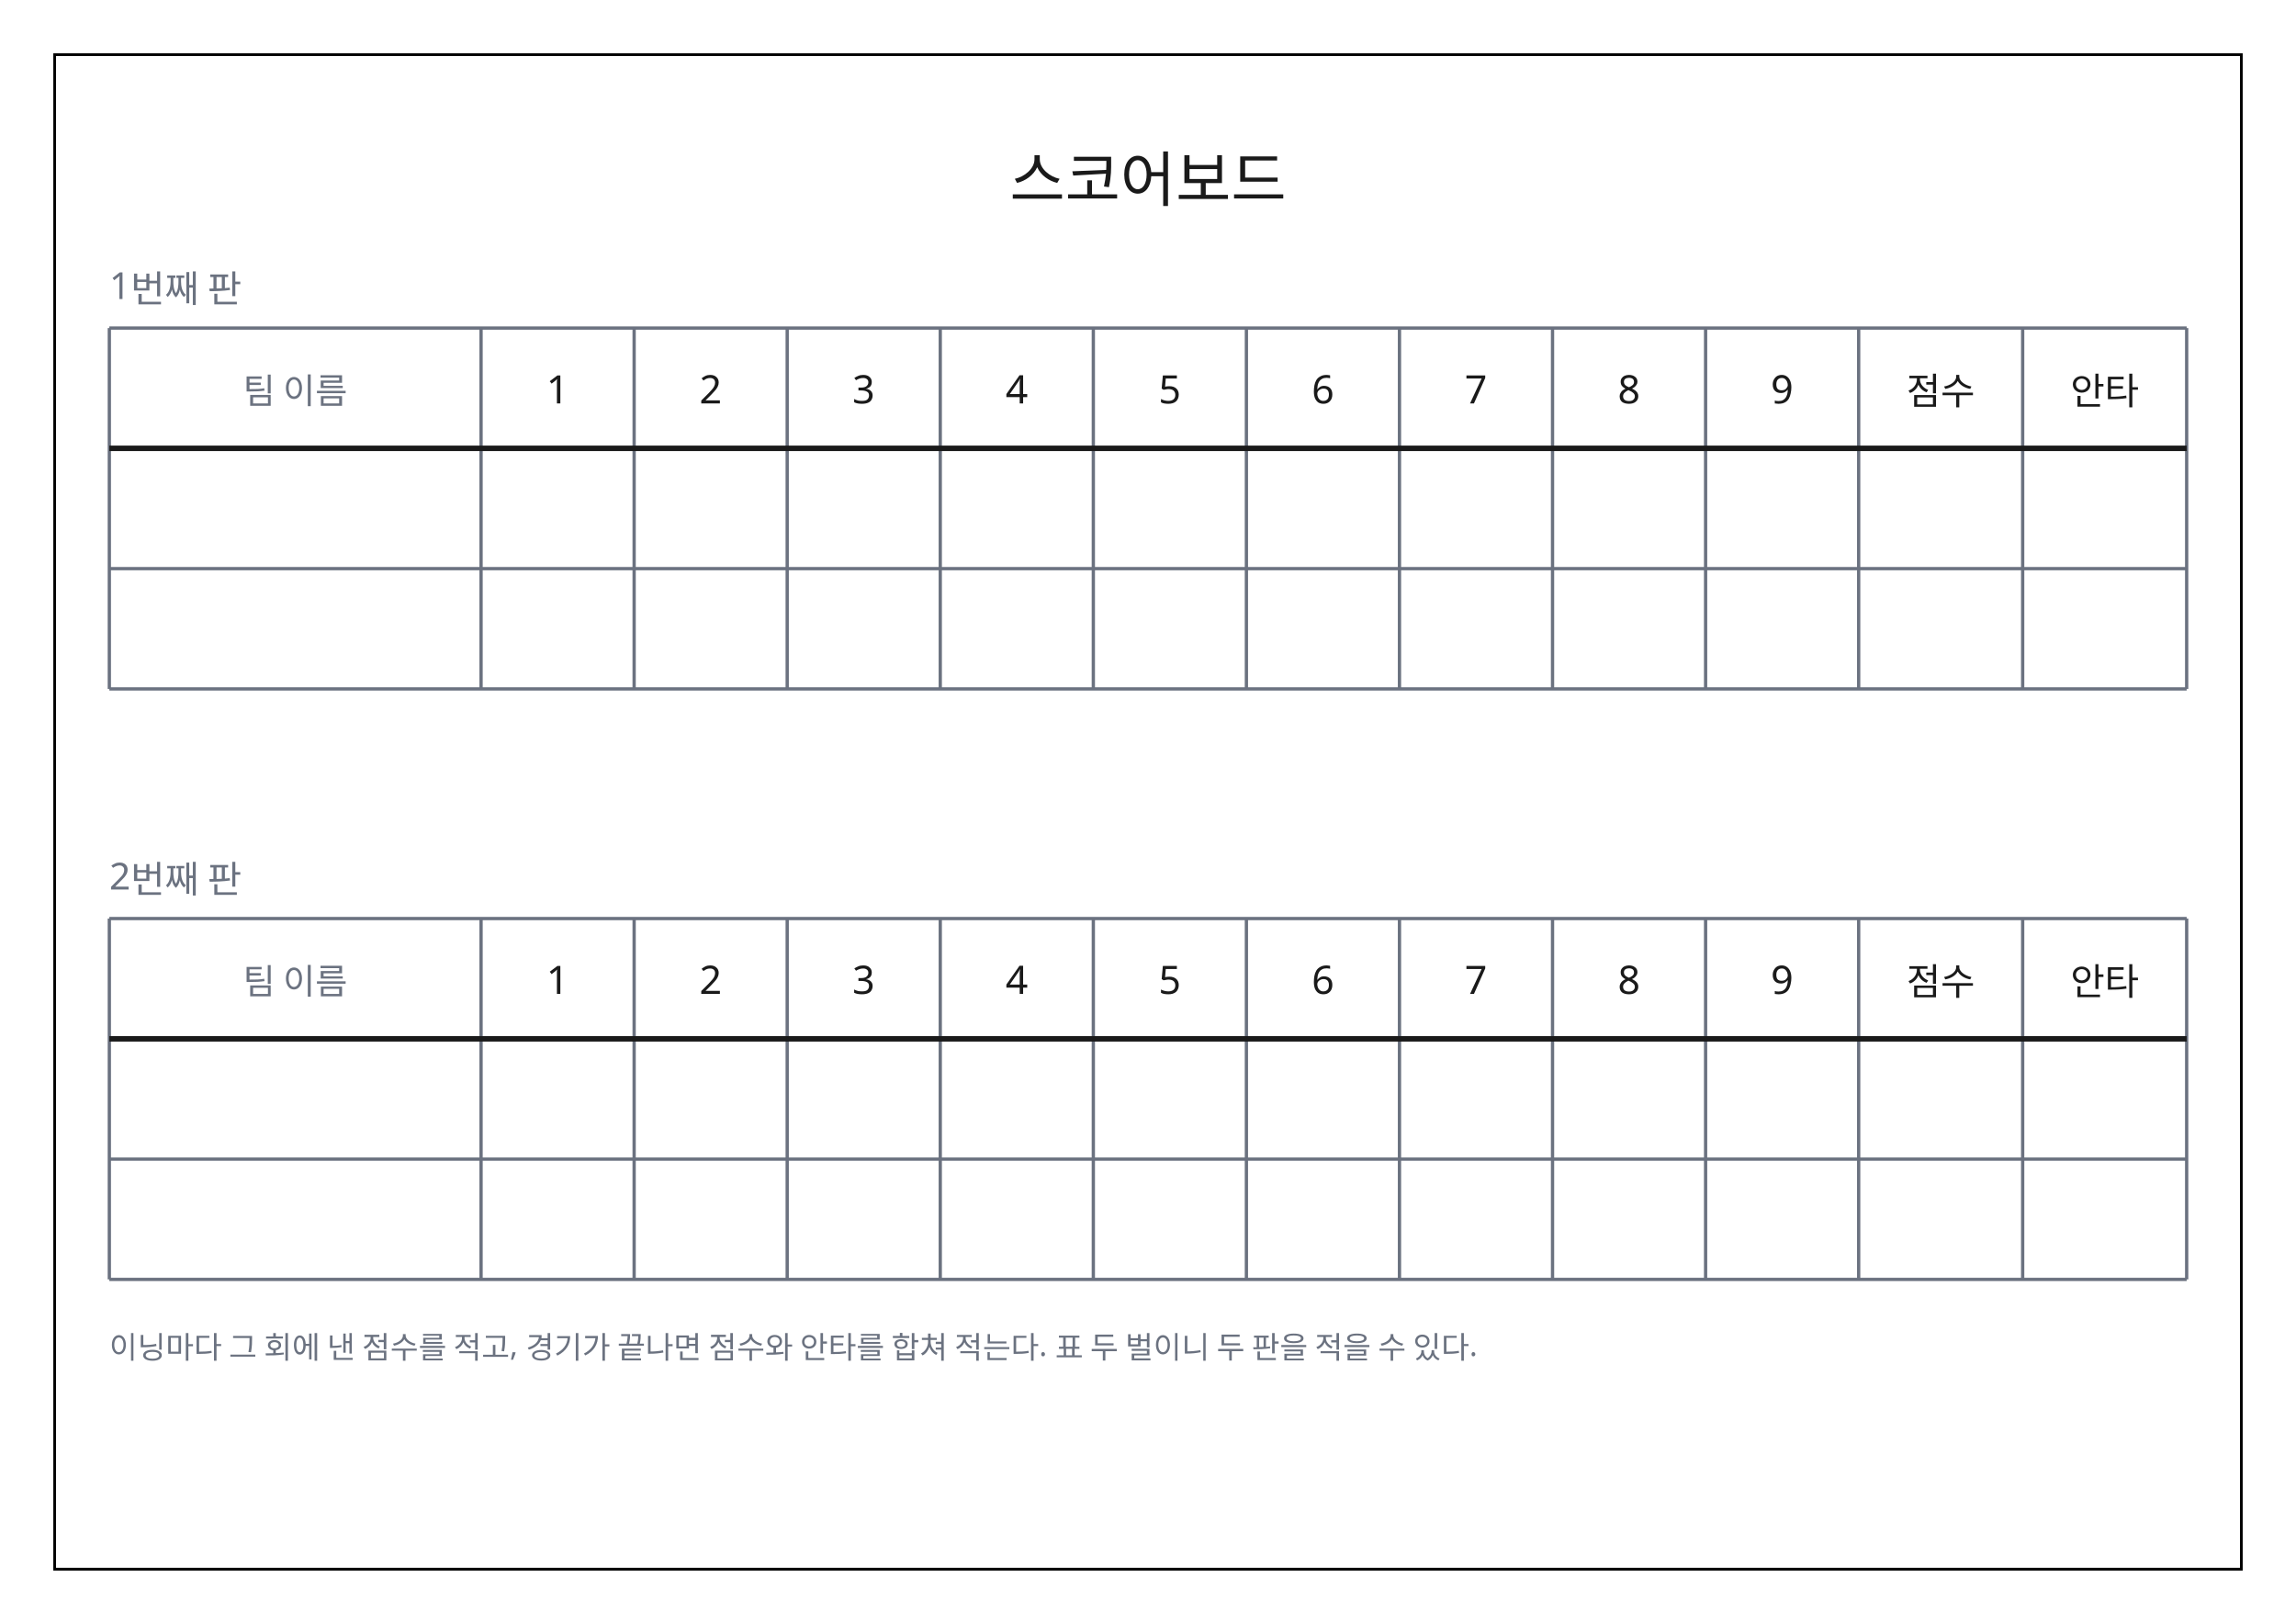
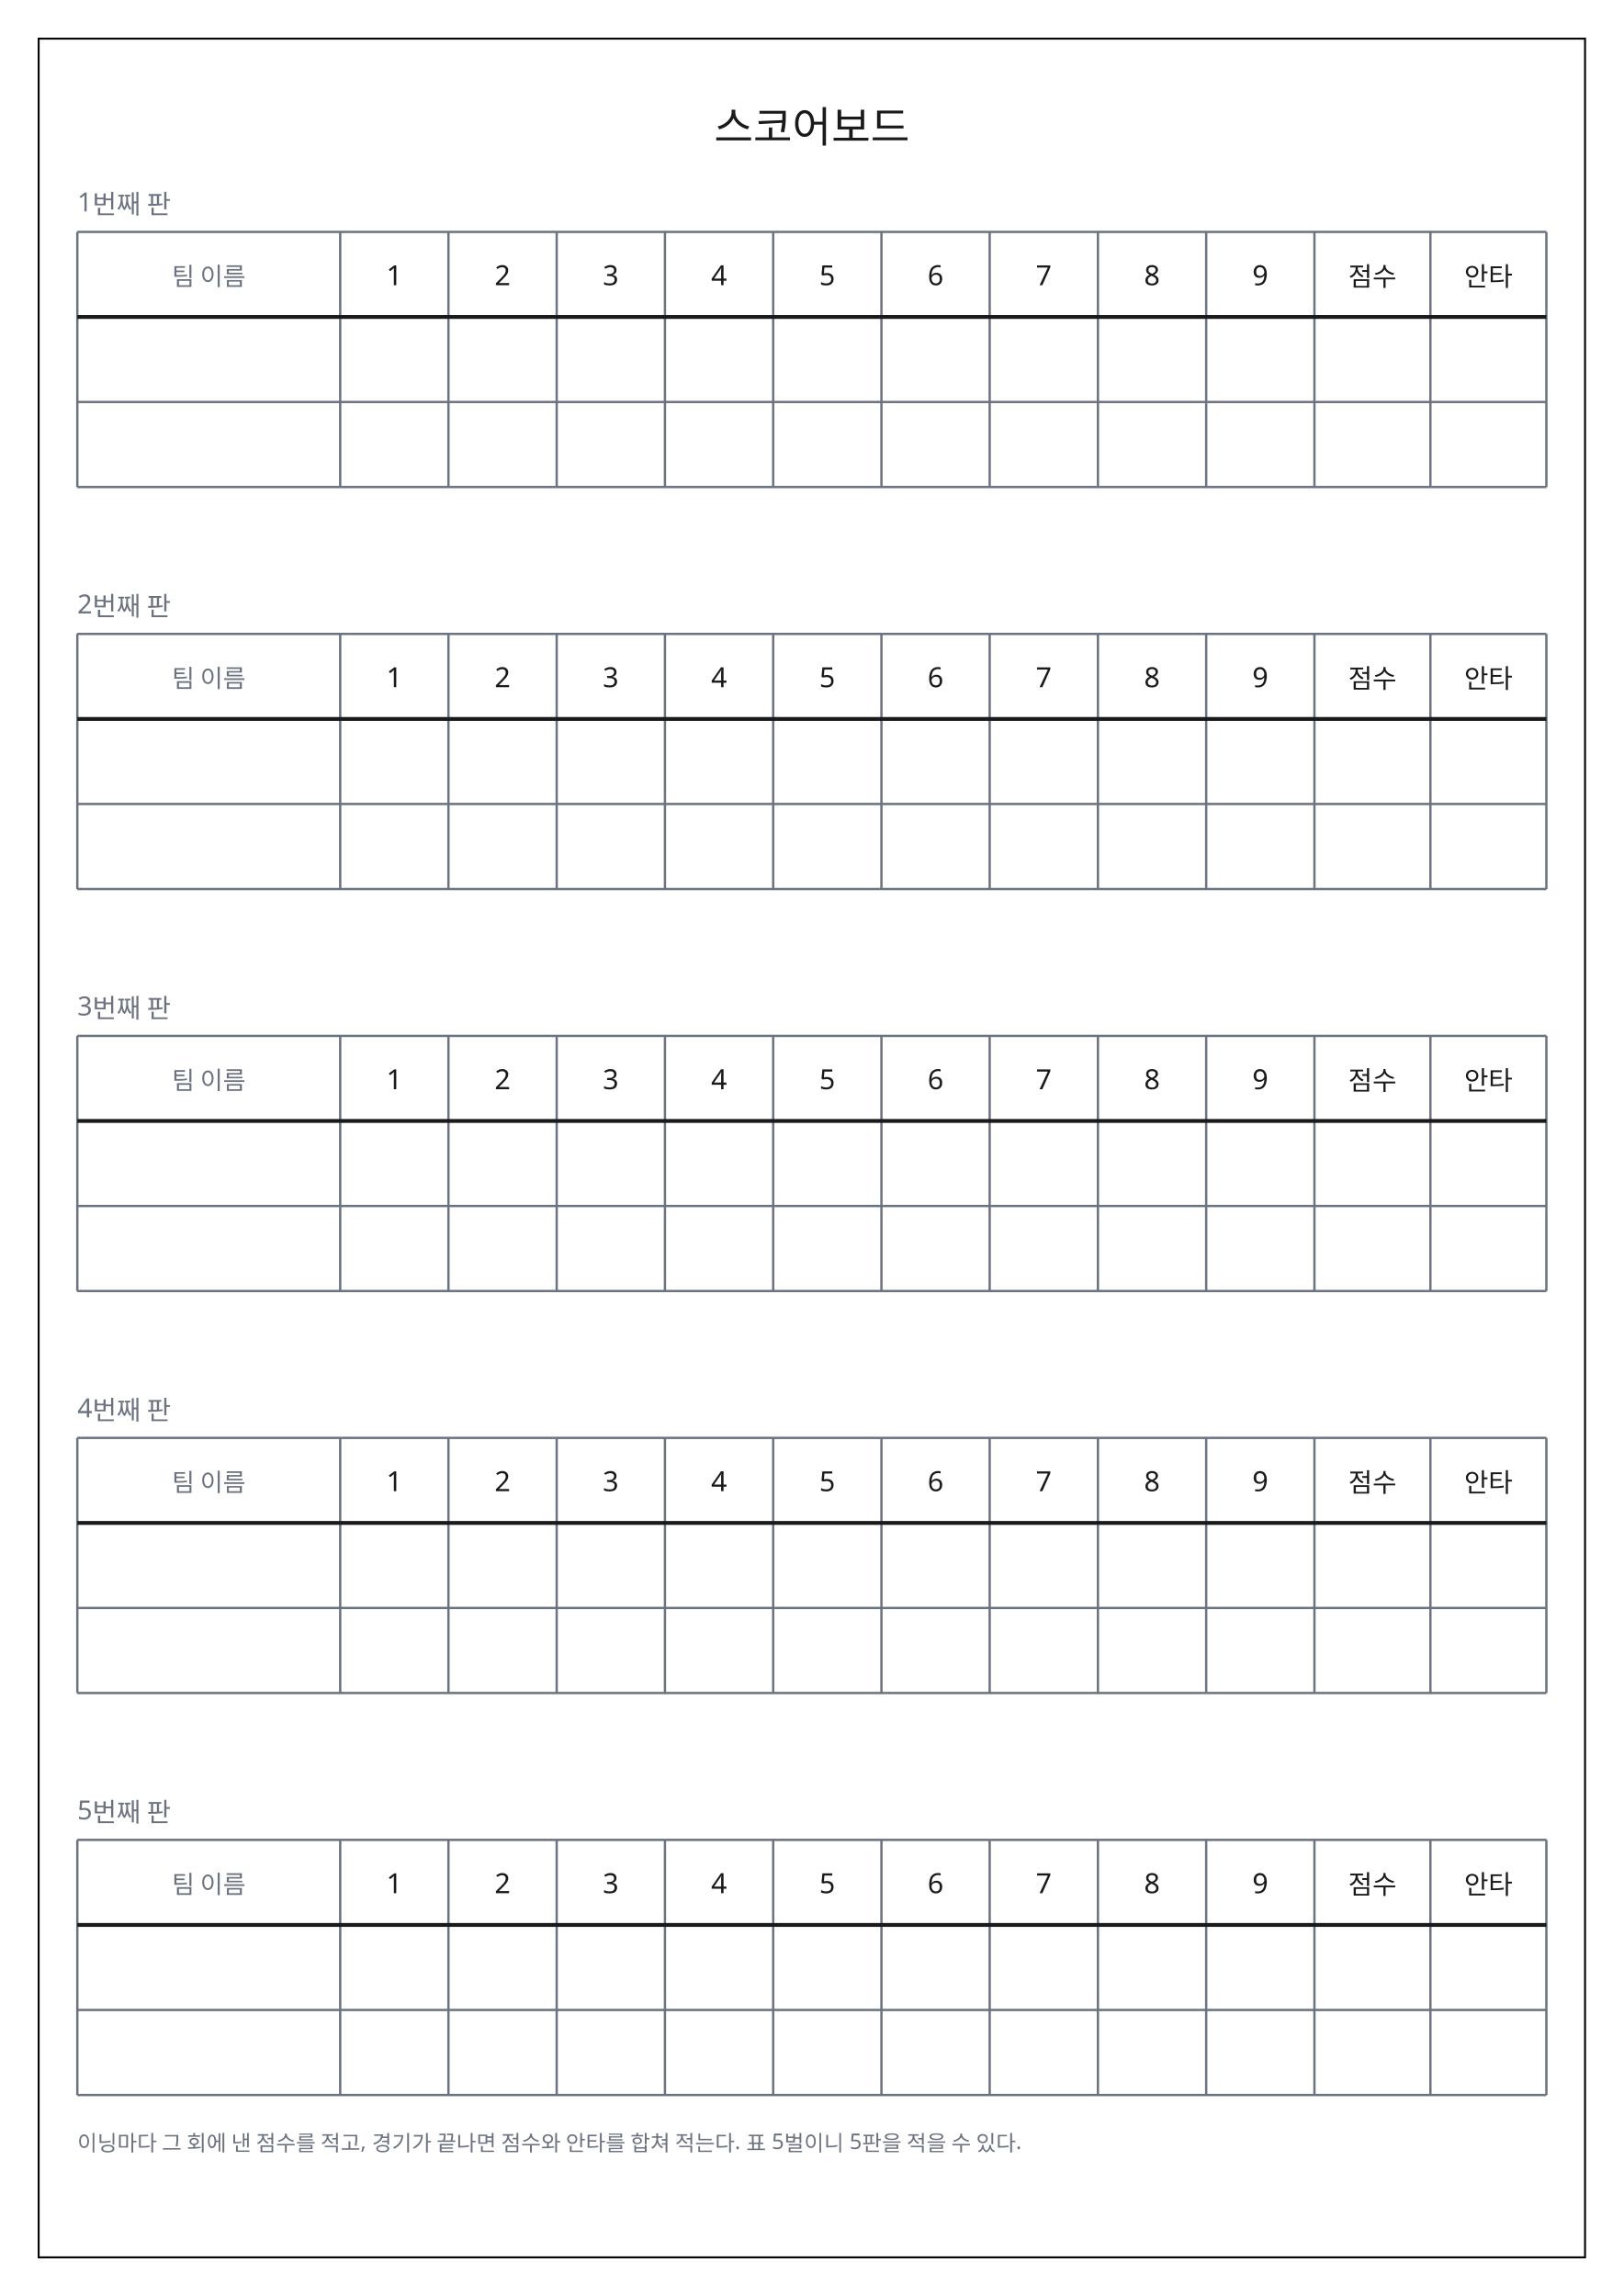
- <svg xmlns="http://www.w3.org/2000/svg" width="210mm" height="148.5mm" viewBox="0 0 210 148.5" font-family="Noto Sans KR">
+ <svg xmlns="http://www.w3.org/2000/svg" width="210mm" height="297mm" viewBox="0 0 210 297" font-family="Noto Sans KR">
  <g id="pc-cut" fill="none" stroke="#000000" stroke-width="0.25" stroke-linecap="butt">
-     <rect x="5" y="5" width="200" height="138.5" />
+     <rect x="5" y="5" width="200" height="287" />
  </g>
  <g id="pc-art" fill="#1a1a1a" stroke="none">
    <text x="105" y="16" font-size="5.5" dominant-baseline="central" text-anchor="middle">스코어보드</text>
    <text x="10" y="26" font-size="3.4" dominant-baseline="central" fill="#6b7280" text-anchor="start">1번째 판</text>
    <g fill="none" stroke="#6b7280" stroke-width="0.3">
      <line x1="10" y1="30" x2="10" y2="63" />
      <line x1="44" y1="30" x2="44" y2="63" />
      <line x1="58" y1="30" x2="58" y2="63" />
      <line x1="72" y1="30" x2="72" y2="63" />
      <line x1="86" y1="30" x2="86" y2="63" />
      <line x1="100" y1="30" x2="100" y2="63" />
      <line x1="114" y1="30" x2="114" y2="63" />
      <line x1="128" y1="30" x2="128" y2="63" />
      <line x1="142" y1="30" x2="142" y2="63" />
      <line x1="156" y1="30" x2="156" y2="63" />
      <line x1="170" y1="30" x2="170" y2="63" />
      <line x1="185" y1="30" x2="185" y2="63" />
      <line x1="200" y1="30" x2="200" y2="63" />
      <line x1="10" y1="30" x2="200" y2="30" />
      <line x1="10" y1="52" x2="200" y2="52" />
      <line x1="10" y1="63" x2="200" y2="63" />
      <line x1="10" y1="41" x2="200" y2="41" stroke-width="0.5" stroke="#1a1a1a" />
    </g>
    <text x="27" y="35.5" font-size="3.2" dominant-baseline="central" text-anchor="middle" fill="#6b7280">팀 이름</text>
    <text x="51" y="35.5" font-size="3.6" dominant-baseline="central" text-anchor="middle">1</text>
    <text x="65" y="35.5" font-size="3.6" dominant-baseline="central" text-anchor="middle">2</text>
    <text x="79" y="35.5" font-size="3.6" dominant-baseline="central" text-anchor="middle">3</text>
    <text x="93" y="35.5" font-size="3.6" dominant-baseline="central" text-anchor="middle">4</text>
    <text x="107" y="35.5" font-size="3.6" dominant-baseline="central" text-anchor="middle">5</text>
    <text x="121" y="35.5" font-size="3.6" dominant-baseline="central" text-anchor="middle">6</text>
    <text x="135" y="35.5" font-size="3.6" dominant-baseline="central" text-anchor="middle">7</text>
    <text x="149" y="35.5" font-size="3.6" dominant-baseline="central" text-anchor="middle">8</text>
    <text x="163" y="35.5" font-size="3.6" dominant-baseline="central" text-anchor="middle">9</text>
    <text x="177.5" y="35.5" font-size="3.4" dominant-baseline="central" text-anchor="middle">점수</text>
    <text x="192.5" y="35.5" font-size="3.4" dominant-baseline="central" text-anchor="middle">안타</text>
-     <text x="10" y="80" font-size="3.4" dominant-baseline="central" fill="#6b7280" text-anchor="start">2번째 판</text>
+     <text x="10" y="78" font-size="3.4" dominant-baseline="central" fill="#6b7280" text-anchor="start">2번째 판</text>
    <g fill="none" stroke="#6b7280" stroke-width="0.3">
-       <line x1="10" y1="84" x2="10" y2="117" />
-       <line x1="44" y1="84" x2="44" y2="117" />
-       <line x1="58" y1="84" x2="58" y2="117" />
-       <line x1="72" y1="84" x2="72" y2="117" />
-       <line x1="86" y1="84" x2="86" y2="117" />
-       <line x1="100" y1="84" x2="100" y2="117" />
-       <line x1="114" y1="84" x2="114" y2="117" />
-       <line x1="128" y1="84" x2="128" y2="117" />
-       <line x1="142" y1="84" x2="142" y2="117" />
-       <line x1="156" y1="84" x2="156" y2="117" />
-       <line x1="170" y1="84" x2="170" y2="117" />
-       <line x1="185" y1="84" x2="185" y2="117" />
-       <line x1="200" y1="84" x2="200" y2="117" />
-       <line x1="10" y1="84" x2="200" y2="84" />
-       <line x1="10" y1="106" x2="200" y2="106" />
-       <line x1="10" y1="117" x2="200" y2="117" />
-       <line x1="10" y1="95" x2="200" y2="95" stroke-width="0.5" stroke="#1a1a1a" />
+       <line x1="10" y1="82" x2="10" y2="115" />
+       <line x1="44" y1="82" x2="44" y2="115" />
+       <line x1="58" y1="82" x2="58" y2="115" />
+       <line x1="72" y1="82" x2="72" y2="115" />
+       <line x1="86" y1="82" x2="86" y2="115" />
+       <line x1="100" y1="82" x2="100" y2="115" />
+       <line x1="114" y1="82" x2="114" y2="115" />
+       <line x1="128" y1="82" x2="128" y2="115" />
+       <line x1="142" y1="82" x2="142" y2="115" />
+       <line x1="156" y1="82" x2="156" y2="115" />
+       <line x1="170" y1="82" x2="170" y2="115" />
+       <line x1="185" y1="82" x2="185" y2="115" />
+       <line x1="200" y1="82" x2="200" y2="115" />
+       <line x1="10" y1="82" x2="200" y2="82" />
+       <line x1="10" y1="104" x2="200" y2="104" />
+       <line x1="10" y1="115" x2="200" y2="115" />
+       <line x1="10" y1="93" x2="200" y2="93" stroke-width="0.5" stroke="#1a1a1a" />
    </g>
-     <text x="27" y="89.5" font-size="3.2" dominant-baseline="central" text-anchor="middle" fill="#6b7280">팀 이름</text>
-     <text x="51" y="89.5" font-size="3.6" dominant-baseline="central" text-anchor="middle">1</text>
-     <text x="65" y="89.5" font-size="3.6" dominant-baseline="central" text-anchor="middle">2</text>
-     <text x="79" y="89.5" font-size="3.6" dominant-baseline="central" text-anchor="middle">3</text>
-     <text x="93" y="89.5" font-size="3.6" dominant-baseline="central" text-anchor="middle">4</text>
-     <text x="107" y="89.5" font-size="3.6" dominant-baseline="central" text-anchor="middle">5</text>
-     <text x="121" y="89.5" font-size="3.6" dominant-baseline="central" text-anchor="middle">6</text>
-     <text x="135" y="89.5" font-size="3.6" dominant-baseline="central" text-anchor="middle">7</text>
-     <text x="149" y="89.5" font-size="3.6" dominant-baseline="central" text-anchor="middle">8</text>
-     <text x="163" y="89.5" font-size="3.6" dominant-baseline="central" text-anchor="middle">9</text>
-     <text x="177.5" y="89.5" font-size="3.4" dominant-baseline="central" text-anchor="middle">점수</text>
-     <text x="192.5" y="89.5" font-size="3.4" dominant-baseline="central" text-anchor="middle">안타</text>
-     <text x="10" y="123" font-size="2.8" dominant-baseline="central" fill="#6b7280" text-anchor="start">이닝마다 그 회에 낸 점수를 적고, 경기가 끝나면 점수와 안타를 합쳐 적는다. 표 두 벌이니 두 판을 적을 수 있다.</text>
+     <text x="27" y="87.5" font-size="3.2" dominant-baseline="central" text-anchor="middle" fill="#6b7280">팀 이름</text>
+     <text x="51" y="87.5" font-size="3.6" dominant-baseline="central" text-anchor="middle">1</text>
+     <text x="65" y="87.5" font-size="3.6" dominant-baseline="central" text-anchor="middle">2</text>
+     <text x="79" y="87.5" font-size="3.6" dominant-baseline="central" text-anchor="middle">3</text>
+     <text x="93" y="87.5" font-size="3.6" dominant-baseline="central" text-anchor="middle">4</text>
+     <text x="107" y="87.5" font-size="3.6" dominant-baseline="central" text-anchor="middle">5</text>
+     <text x="121" y="87.5" font-size="3.6" dominant-baseline="central" text-anchor="middle">6</text>
+     <text x="135" y="87.5" font-size="3.6" dominant-baseline="central" text-anchor="middle">7</text>
+     <text x="149" y="87.5" font-size="3.6" dominant-baseline="central" text-anchor="middle">8</text>
+     <text x="163" y="87.5" font-size="3.6" dominant-baseline="central" text-anchor="middle">9</text>
+     <text x="177.5" y="87.5" font-size="3.4" dominant-baseline="central" text-anchor="middle">점수</text>
+     <text x="192.5" y="87.5" font-size="3.4" dominant-baseline="central" text-anchor="middle">안타</text>
+     <text x="10" y="130" font-size="3.4" dominant-baseline="central" fill="#6b7280" text-anchor="start">3번째 판</text>
+     <g fill="none" stroke="#6b7280" stroke-width="0.3">
+       <line x1="10" y1="134" x2="10" y2="167" />
+       <line x1="44" y1="134" x2="44" y2="167" />
+       <line x1="58" y1="134" x2="58" y2="167" />
+       <line x1="72" y1="134" x2="72" y2="167" />
+       <line x1="86" y1="134" x2="86" y2="167" />
+       <line x1="100" y1="134" x2="100" y2="167" />
+       <line x1="114" y1="134" x2="114" y2="167" />
+       <line x1="128" y1="134" x2="128" y2="167" />
+       <line x1="142" y1="134" x2="142" y2="167" />
+       <line x1="156" y1="134" x2="156" y2="167" />
+       <line x1="170" y1="134" x2="170" y2="167" />
+       <line x1="185" y1="134" x2="185" y2="167" />
+       <line x1="200" y1="134" x2="200" y2="167" />
+       <line x1="10" y1="134" x2="200" y2="134" />
+       <line x1="10" y1="156" x2="200" y2="156" />
+       <line x1="10" y1="167" x2="200" y2="167" />
+       <line x1="10" y1="145" x2="200" y2="145" stroke-width="0.5" stroke="#1a1a1a" />
+     </g>
+     <text x="27" y="139.5" font-size="3.2" dominant-baseline="central" text-anchor="middle" fill="#6b7280">팀 이름</text>
+     <text x="51" y="139.5" font-size="3.6" dominant-baseline="central" text-anchor="middle">1</text>
+     <text x="65" y="139.5" font-size="3.6" dominant-baseline="central" text-anchor="middle">2</text>
+     <text x="79" y="139.5" font-size="3.6" dominant-baseline="central" text-anchor="middle">3</text>
+     <text x="93" y="139.5" font-size="3.6" dominant-baseline="central" text-anchor="middle">4</text>
+     <text x="107" y="139.5" font-size="3.6" dominant-baseline="central" text-anchor="middle">5</text>
+     <text x="121" y="139.5" font-size="3.6" dominant-baseline="central" text-anchor="middle">6</text>
+     <text x="135" y="139.5" font-size="3.6" dominant-baseline="central" text-anchor="middle">7</text>
+     <text x="149" y="139.5" font-size="3.6" dominant-baseline="central" text-anchor="middle">8</text>
+     <text x="163" y="139.5" font-size="3.6" dominant-baseline="central" text-anchor="middle">9</text>
+     <text x="177.5" y="139.5" font-size="3.4" dominant-baseline="central" text-anchor="middle">점수</text>
+     <text x="192.5" y="139.5" font-size="3.4" dominant-baseline="central" text-anchor="middle">안타</text>
+     <text x="10" y="182" font-size="3.4" dominant-baseline="central" fill="#6b7280" text-anchor="start">4번째 판</text>
+     <g fill="none" stroke="#6b7280" stroke-width="0.3">
+       <line x1="10" y1="186" x2="10" y2="219" />
+       <line x1="44" y1="186" x2="44" y2="219" />
+       <line x1="58" y1="186" x2="58" y2="219" />
+       <line x1="72" y1="186" x2="72" y2="219" />
+       <line x1="86" y1="186" x2="86" y2="219" />
+       <line x1="100" y1="186" x2="100" y2="219" />
+       <line x1="114" y1="186" x2="114" y2="219" />
+       <line x1="128" y1="186" x2="128" y2="219" />
+       <line x1="142" y1="186" x2="142" y2="219" />
+       <line x1="156" y1="186" x2="156" y2="219" />
+       <line x1="170" y1="186" x2="170" y2="219" />
+       <line x1="185" y1="186" x2="185" y2="219" />
+       <line x1="200" y1="186" x2="200" y2="219" />
+       <line x1="10" y1="186" x2="200" y2="186" />
+       <line x1="10" y1="208" x2="200" y2="208" />
+       <line x1="10" y1="219" x2="200" y2="219" />
+       <line x1="10" y1="197" x2="200" y2="197" stroke-width="0.5" stroke="#1a1a1a" />
+     </g>
+     <text x="27" y="191.5" font-size="3.2" dominant-baseline="central" text-anchor="middle" fill="#6b7280">팀 이름</text>
+     <text x="51" y="191.5" font-size="3.6" dominant-baseline="central" text-anchor="middle">1</text>
+     <text x="65" y="191.5" font-size="3.6" dominant-baseline="central" text-anchor="middle">2</text>
+     <text x="79" y="191.5" font-size="3.6" dominant-baseline="central" text-anchor="middle">3</text>
+     <text x="93" y="191.5" font-size="3.6" dominant-baseline="central" text-anchor="middle">4</text>
+     <text x="107" y="191.5" font-size="3.6" dominant-baseline="central" text-anchor="middle">5</text>
+     <text x="121" y="191.5" font-size="3.6" dominant-baseline="central" text-anchor="middle">6</text>
+     <text x="135" y="191.5" font-size="3.6" dominant-baseline="central" text-anchor="middle">7</text>
+     <text x="149" y="191.5" font-size="3.6" dominant-baseline="central" text-anchor="middle">8</text>
+     <text x="163" y="191.5" font-size="3.6" dominant-baseline="central" text-anchor="middle">9</text>
+     <text x="177.5" y="191.5" font-size="3.4" dominant-baseline="central" text-anchor="middle">점수</text>
+     <text x="192.5" y="191.5" font-size="3.4" dominant-baseline="central" text-anchor="middle">안타</text>
+     <text x="10" y="234" font-size="3.4" dominant-baseline="central" fill="#6b7280" text-anchor="start">5번째 판</text>
+     <g fill="none" stroke="#6b7280" stroke-width="0.3">
+       <line x1="10" y1="238" x2="10" y2="271" />
+       <line x1="44" y1="238" x2="44" y2="271" />
+       <line x1="58" y1="238" x2="58" y2="271" />
+       <line x1="72" y1="238" x2="72" y2="271" />
+       <line x1="86" y1="238" x2="86" y2="271" />
+       <line x1="100" y1="238" x2="100" y2="271" />
+       <line x1="114" y1="238" x2="114" y2="271" />
+       <line x1="128" y1="238" x2="128" y2="271" />
+       <line x1="142" y1="238" x2="142" y2="271" />
+       <line x1="156" y1="238" x2="156" y2="271" />
+       <line x1="170" y1="238" x2="170" y2="271" />
+       <line x1="185" y1="238" x2="185" y2="271" />
+       <line x1="200" y1="238" x2="200" y2="271" />
+       <line x1="10" y1="238" x2="200" y2="238" />
+       <line x1="10" y1="260" x2="200" y2="260" />
+       <line x1="10" y1="271" x2="200" y2="271" />
+       <line x1="10" y1="249" x2="200" y2="249" stroke-width="0.5" stroke="#1a1a1a" />
+     </g>
+     <text x="27" y="243.5" font-size="3.2" dominant-baseline="central" text-anchor="middle" fill="#6b7280">팀 이름</text>
+     <text x="51" y="243.5" font-size="3.6" dominant-baseline="central" text-anchor="middle">1</text>
+     <text x="65" y="243.5" font-size="3.6" dominant-baseline="central" text-anchor="middle">2</text>
+     <text x="79" y="243.5" font-size="3.6" dominant-baseline="central" text-anchor="middle">3</text>
+     <text x="93" y="243.5" font-size="3.6" dominant-baseline="central" text-anchor="middle">4</text>
+     <text x="107" y="243.5" font-size="3.6" dominant-baseline="central" text-anchor="middle">5</text>
+     <text x="121" y="243.5" font-size="3.6" dominant-baseline="central" text-anchor="middle">6</text>
+     <text x="135" y="243.5" font-size="3.6" dominant-baseline="central" text-anchor="middle">7</text>
+     <text x="149" y="243.5" font-size="3.6" dominant-baseline="central" text-anchor="middle">8</text>
+     <text x="163" y="243.5" font-size="3.6" dominant-baseline="central" text-anchor="middle">9</text>
+     <text x="177.5" y="243.5" font-size="3.4" dominant-baseline="central" text-anchor="middle">점수</text>
+     <text x="192.5" y="243.5" font-size="3.4" dominant-baseline="central" text-anchor="middle">안타</text>
+     <text x="10" y="277" font-size="2.8" dominant-baseline="central" fill="#6b7280" text-anchor="start">이닝마다 그 회에 낸 점수를 적고, 경기가 끝나면 점수와 안타를 합쳐 적는다. 표 5벌이니 5판을 적을 수 있다.</text>
  </g>
  <g id="pc-slot" />
</svg>
